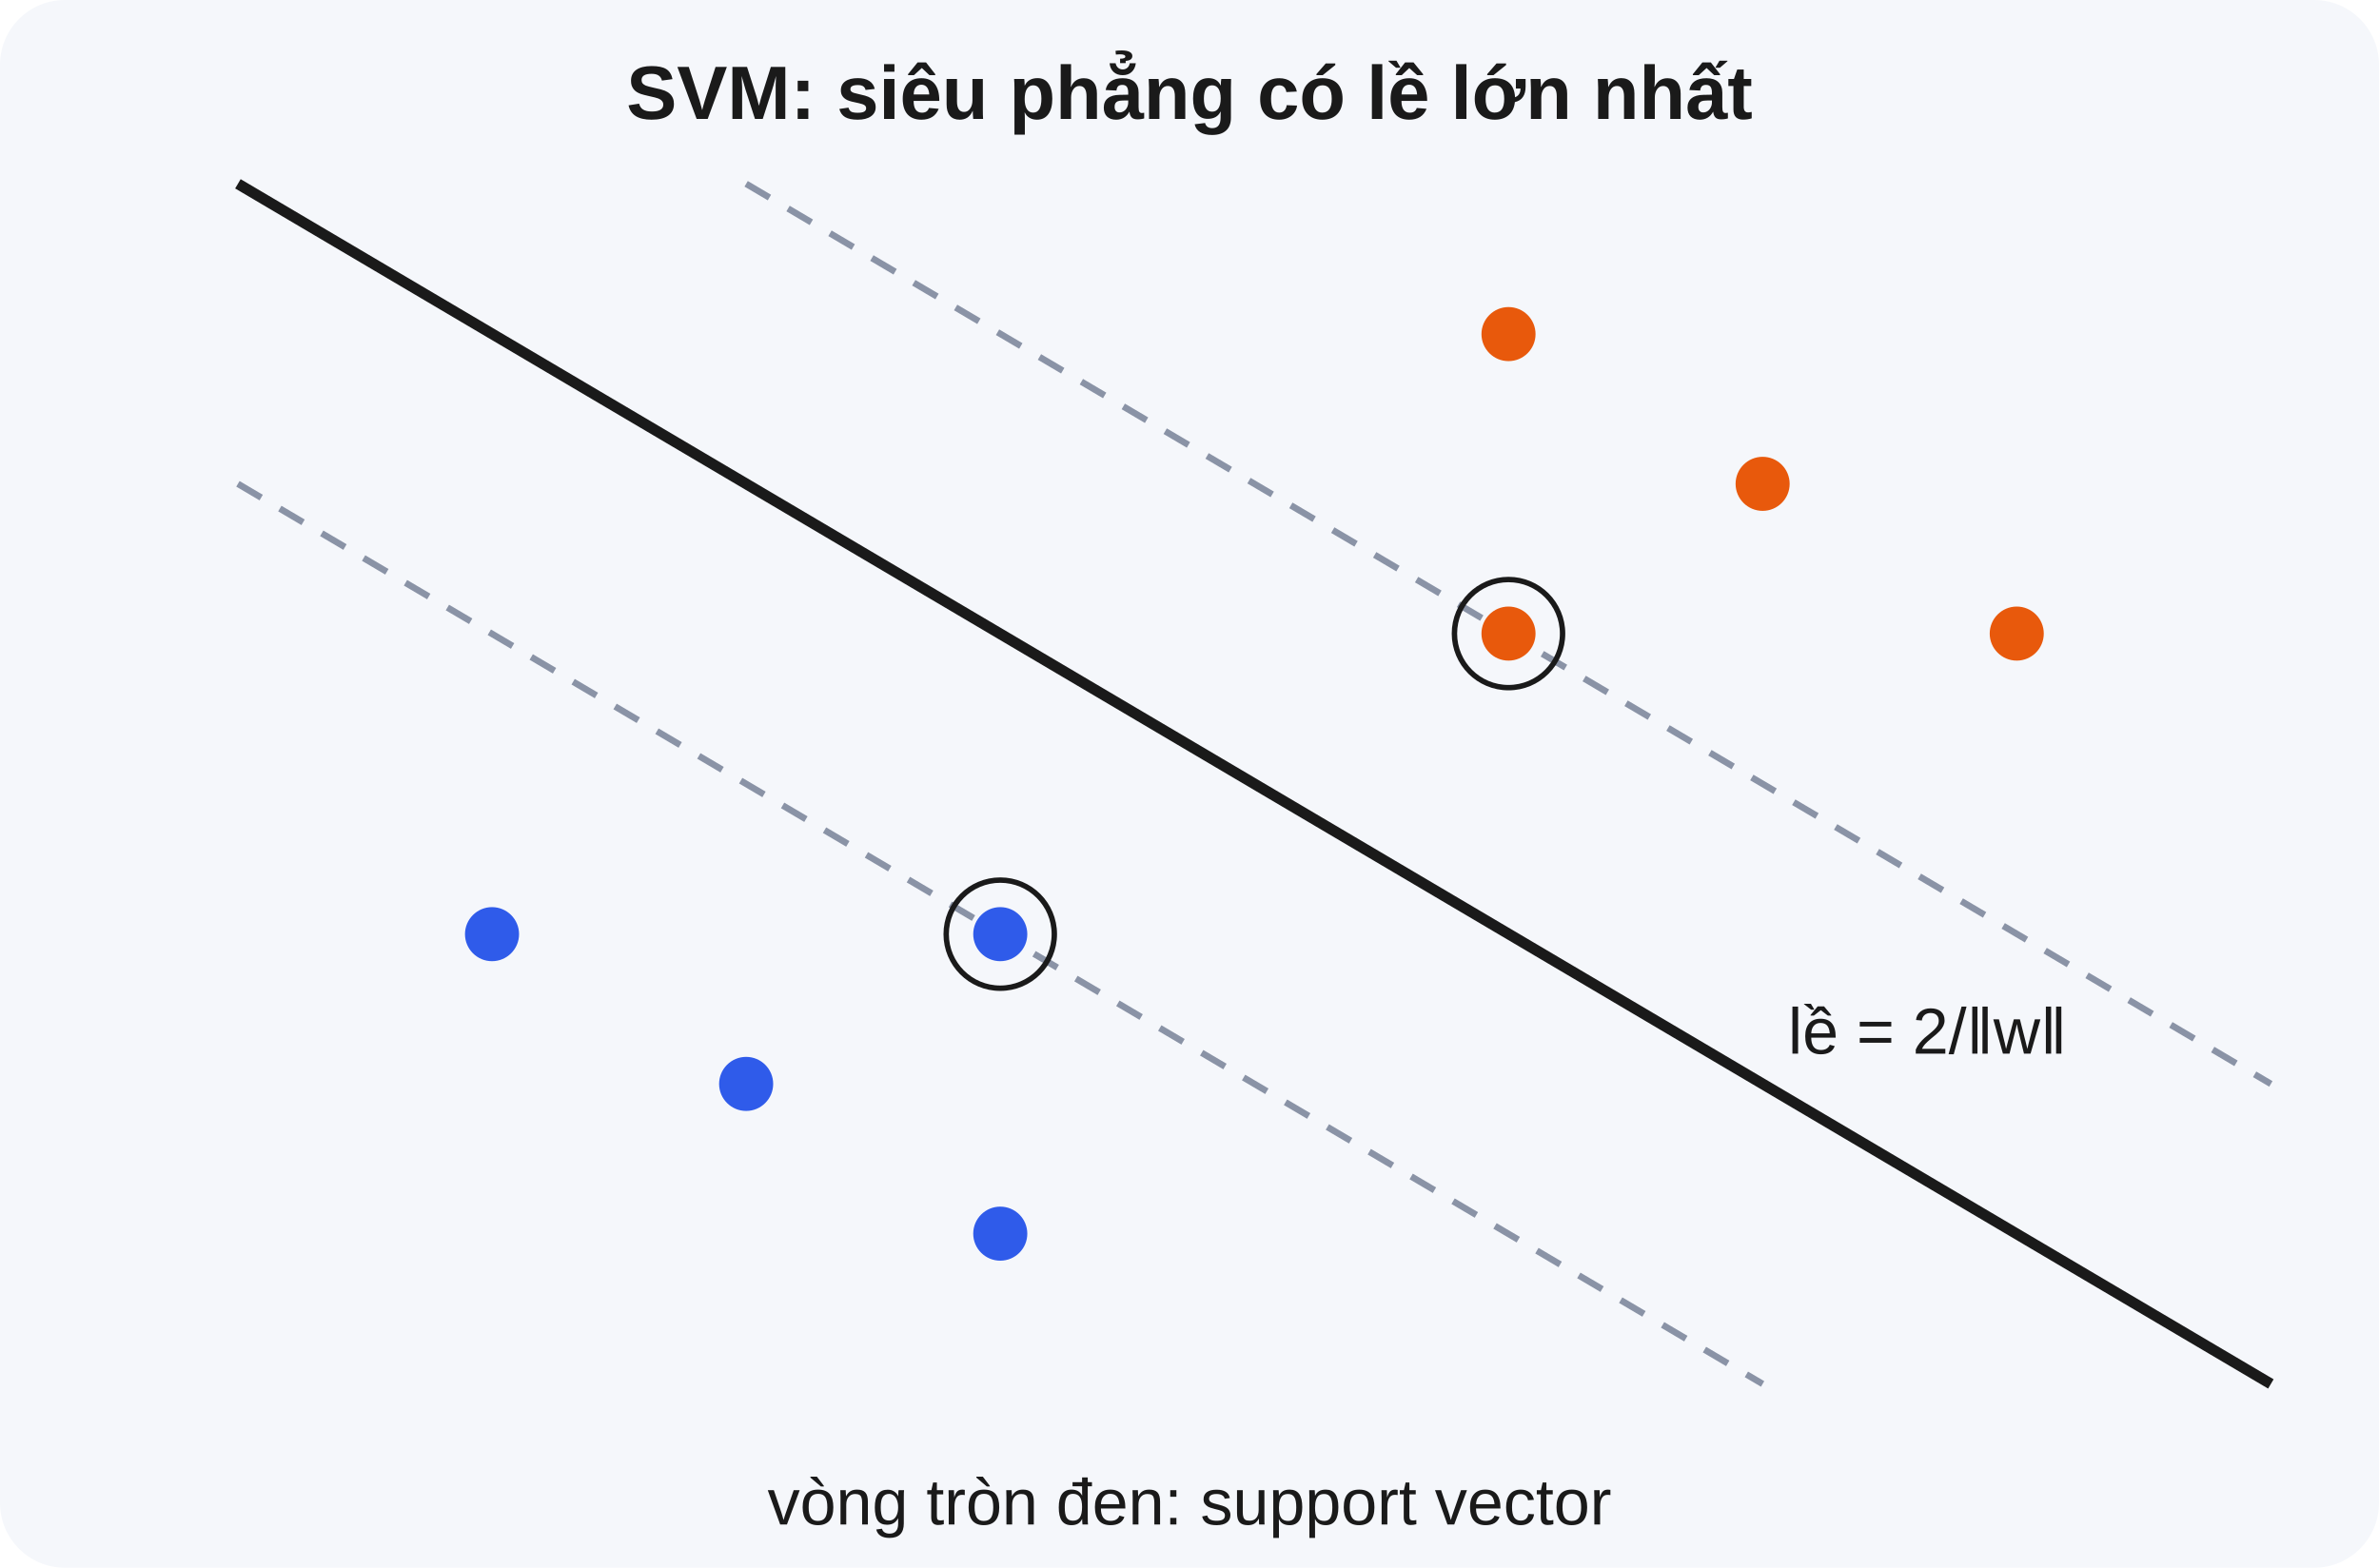
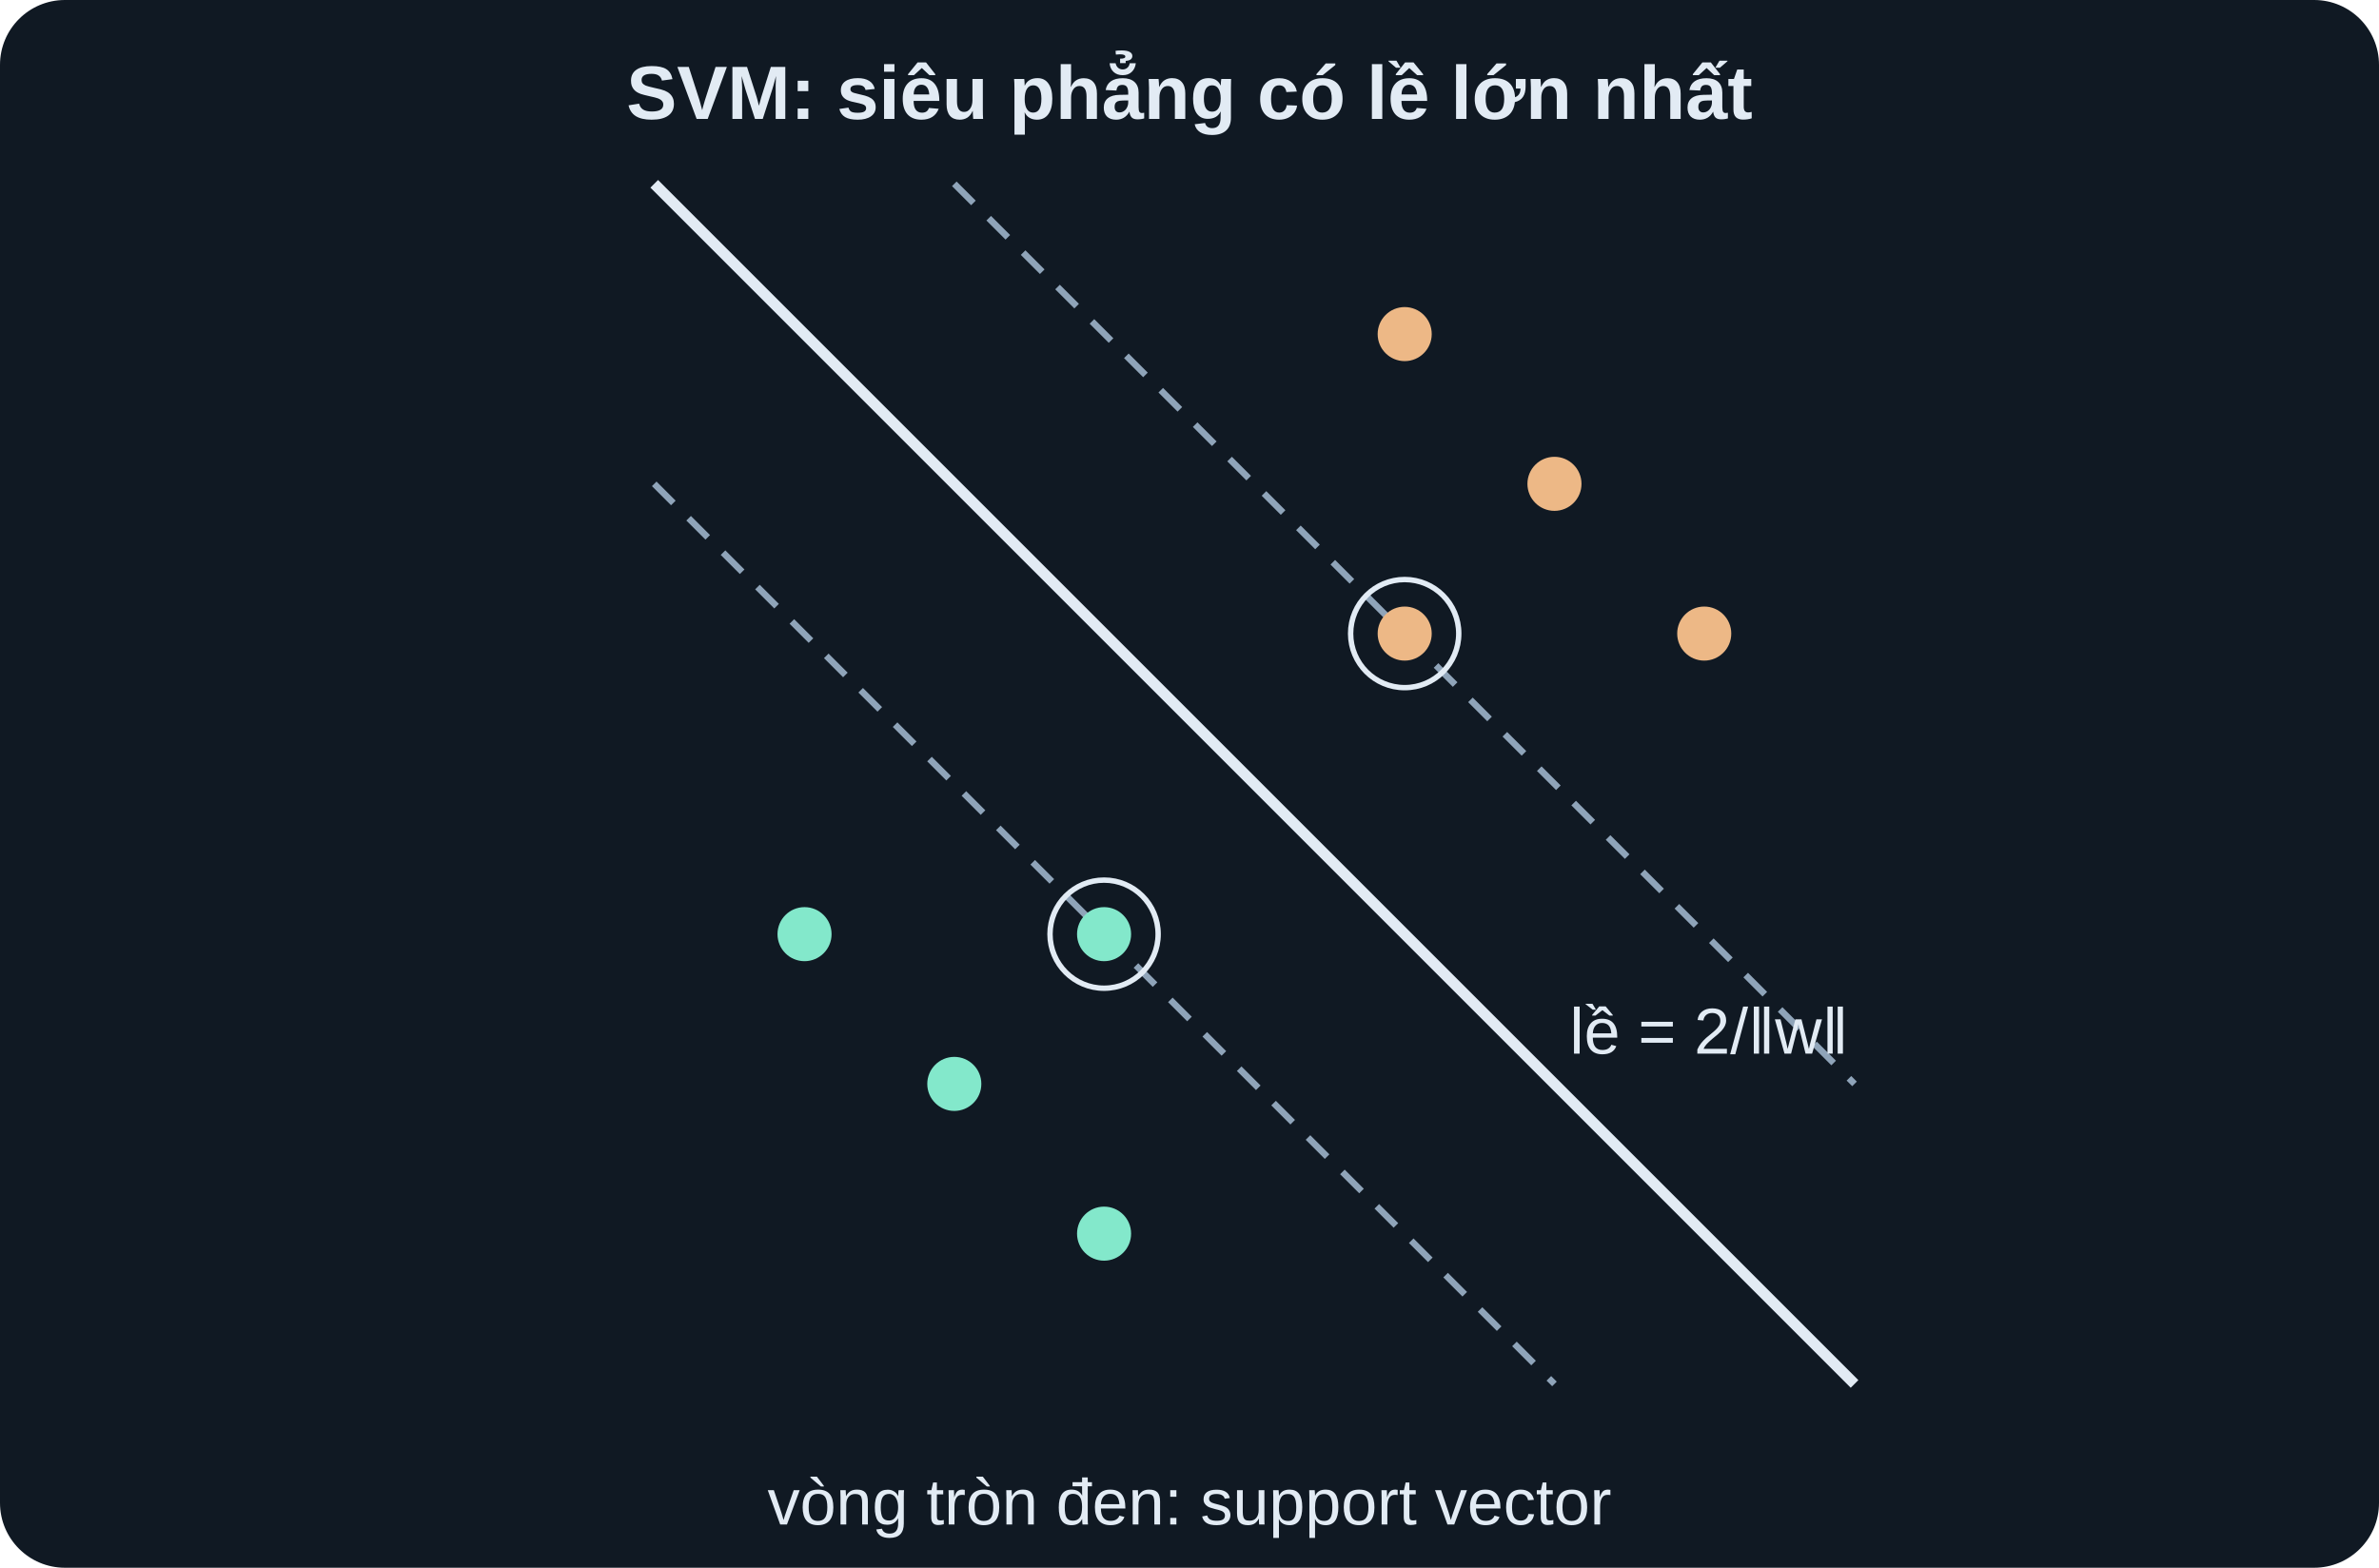
<svg xmlns="http://www.w3.org/2000/svg" viewBox="0 0 440 290" role="img" aria-label="Siêu phẳng và lề của SVM">
  <defs>
    <marker id="ar" viewBox="0 0 10 10" refX="9" refY="5" markerWidth="7" markerHeight="7" orient="auto">
-       <path d="M0,0L10,5L0,10z" fill="#8a93a6" />
+       <path d="M0,0L10,5L0,10z" fill="#8fa4b9" />
    </marker>
  </defs>
-   <rect width="440" height="290" rx="12" fill="#f5f7fb" />
-   <g style="font-family:system-ui,Segoe UI,Arial,sans-serif;font-size:13px;fill:#1a1a1a">
-     <line x1="44.0" y1="34.0" x2="420.0" y2="256.0" stroke="#1a1a1a" stroke-width="2" />
-     <line x1="138.0" y1="34.0" x2="420.0" y2="200.5" stroke="#8a93a6" stroke-width="1.2" stroke-dasharray="5 4" />
-     <line x1="44.0" y1="89.5" x2="326.0" y2="256.0" stroke="#8a93a6" stroke-width="1.2" stroke-dasharray="5 4" />
-     <circle cx="138.0" cy="200.5" r="5" fill="#2f5bea" />
-     <circle cx="91.0" cy="172.8" r="5" fill="#2f5bea" />
-     <circle cx="185.0" cy="228.2" r="5" fill="#2f5bea" />
-     <circle cx="185.0" cy="172.8" r="5" fill="#2f5bea" />
-     <circle cx="326.0" cy="89.5" r="5" fill="#e8590c" />
-     <circle cx="373.0" cy="117.2" r="5" fill="#e8590c" />
-     <circle cx="279.0" cy="61.8" r="5" fill="#e8590c" />
-     <circle cx="279.0" cy="117.2" r="5" fill="#e8590c" />
-     <circle cx="185.0" cy="172.8" r="10" fill="none" stroke="#1a1a1a" />
-     <circle cx="279.0" cy="117.2" r="10" fill="none" stroke="#1a1a1a" />
-     <text x="330.7" y="194.9" text-anchor="start" font-size="12" fill="#1a1a1a" font-weight="normal">lề = 2/‖w‖</text>
-     <text x="220.0" y="22.0" text-anchor="middle" font-size="14" fill="#1a1a1a" font-weight="600">SVM: siêu phẳng có lề lớn nhất</text>
-     <text x="220.0" y="282.0" text-anchor="middle" font-size="12" fill="#1a1a1a" font-weight="normal">vòng tròn đen: support vector</text>
+   <rect width="440" height="290" rx="12" fill="#101923" />
+   <g style="font-family:system-ui,Segoe UI,Arial,sans-serif;font-size:13px;fill:#e2ebf4">
+     <line x1="121.0" y1="34.0" x2="343.0" y2="256.0" stroke="#e2ebf4" stroke-width="2" />
+     <line x1="176.5" y1="34.0" x2="343.0" y2="200.5" stroke="#8fa4b9" stroke-width="1.2" stroke-dasharray="5 4" />
+     <line x1="121.0" y1="89.5" x2="287.5" y2="256.0" stroke="#8fa4b9" stroke-width="1.2" stroke-dasharray="5 4" />
+     <circle cx="176.5" cy="200.5" r="5" fill="#83e8cb" />
+     <circle cx="148.8" cy="172.8" r="5" fill="#83e8cb" />
+     <circle cx="204.2" cy="228.2" r="5" fill="#83e8cb" />
+     <circle cx="204.2" cy="172.8" r="5" fill="#83e8cb" />
+     <circle cx="287.5" cy="89.5" r="5" fill="#edb886" />
+     <circle cx="315.2" cy="117.2" r="5" fill="#edb886" />
+     <circle cx="259.8" cy="61.8" r="5" fill="#edb886" />
+     <circle cx="259.8" cy="117.2" r="5" fill="#edb886" />
+     <circle cx="204.2" cy="172.8" r="10" fill="none" stroke="#e2ebf4" />
+     <circle cx="259.8" cy="117.2" r="10" fill="none" stroke="#e2ebf4" />
+     <text x="290.3" y="194.9" text-anchor="start" font-size="12" fill="#e2ebf4" font-weight="normal">lề = 2/‖w‖</text>
+     <text x="220.0" y="22.0" text-anchor="middle" font-size="14" fill="#e2ebf4" font-weight="600">SVM: siêu phẳng có lề lớn nhất</text>
+     <text x="220.0" y="282.0" text-anchor="middle" font-size="12" fill="#e2ebf4" font-weight="normal">vòng tròn đen: support vector</text>
  </g>
</svg>
